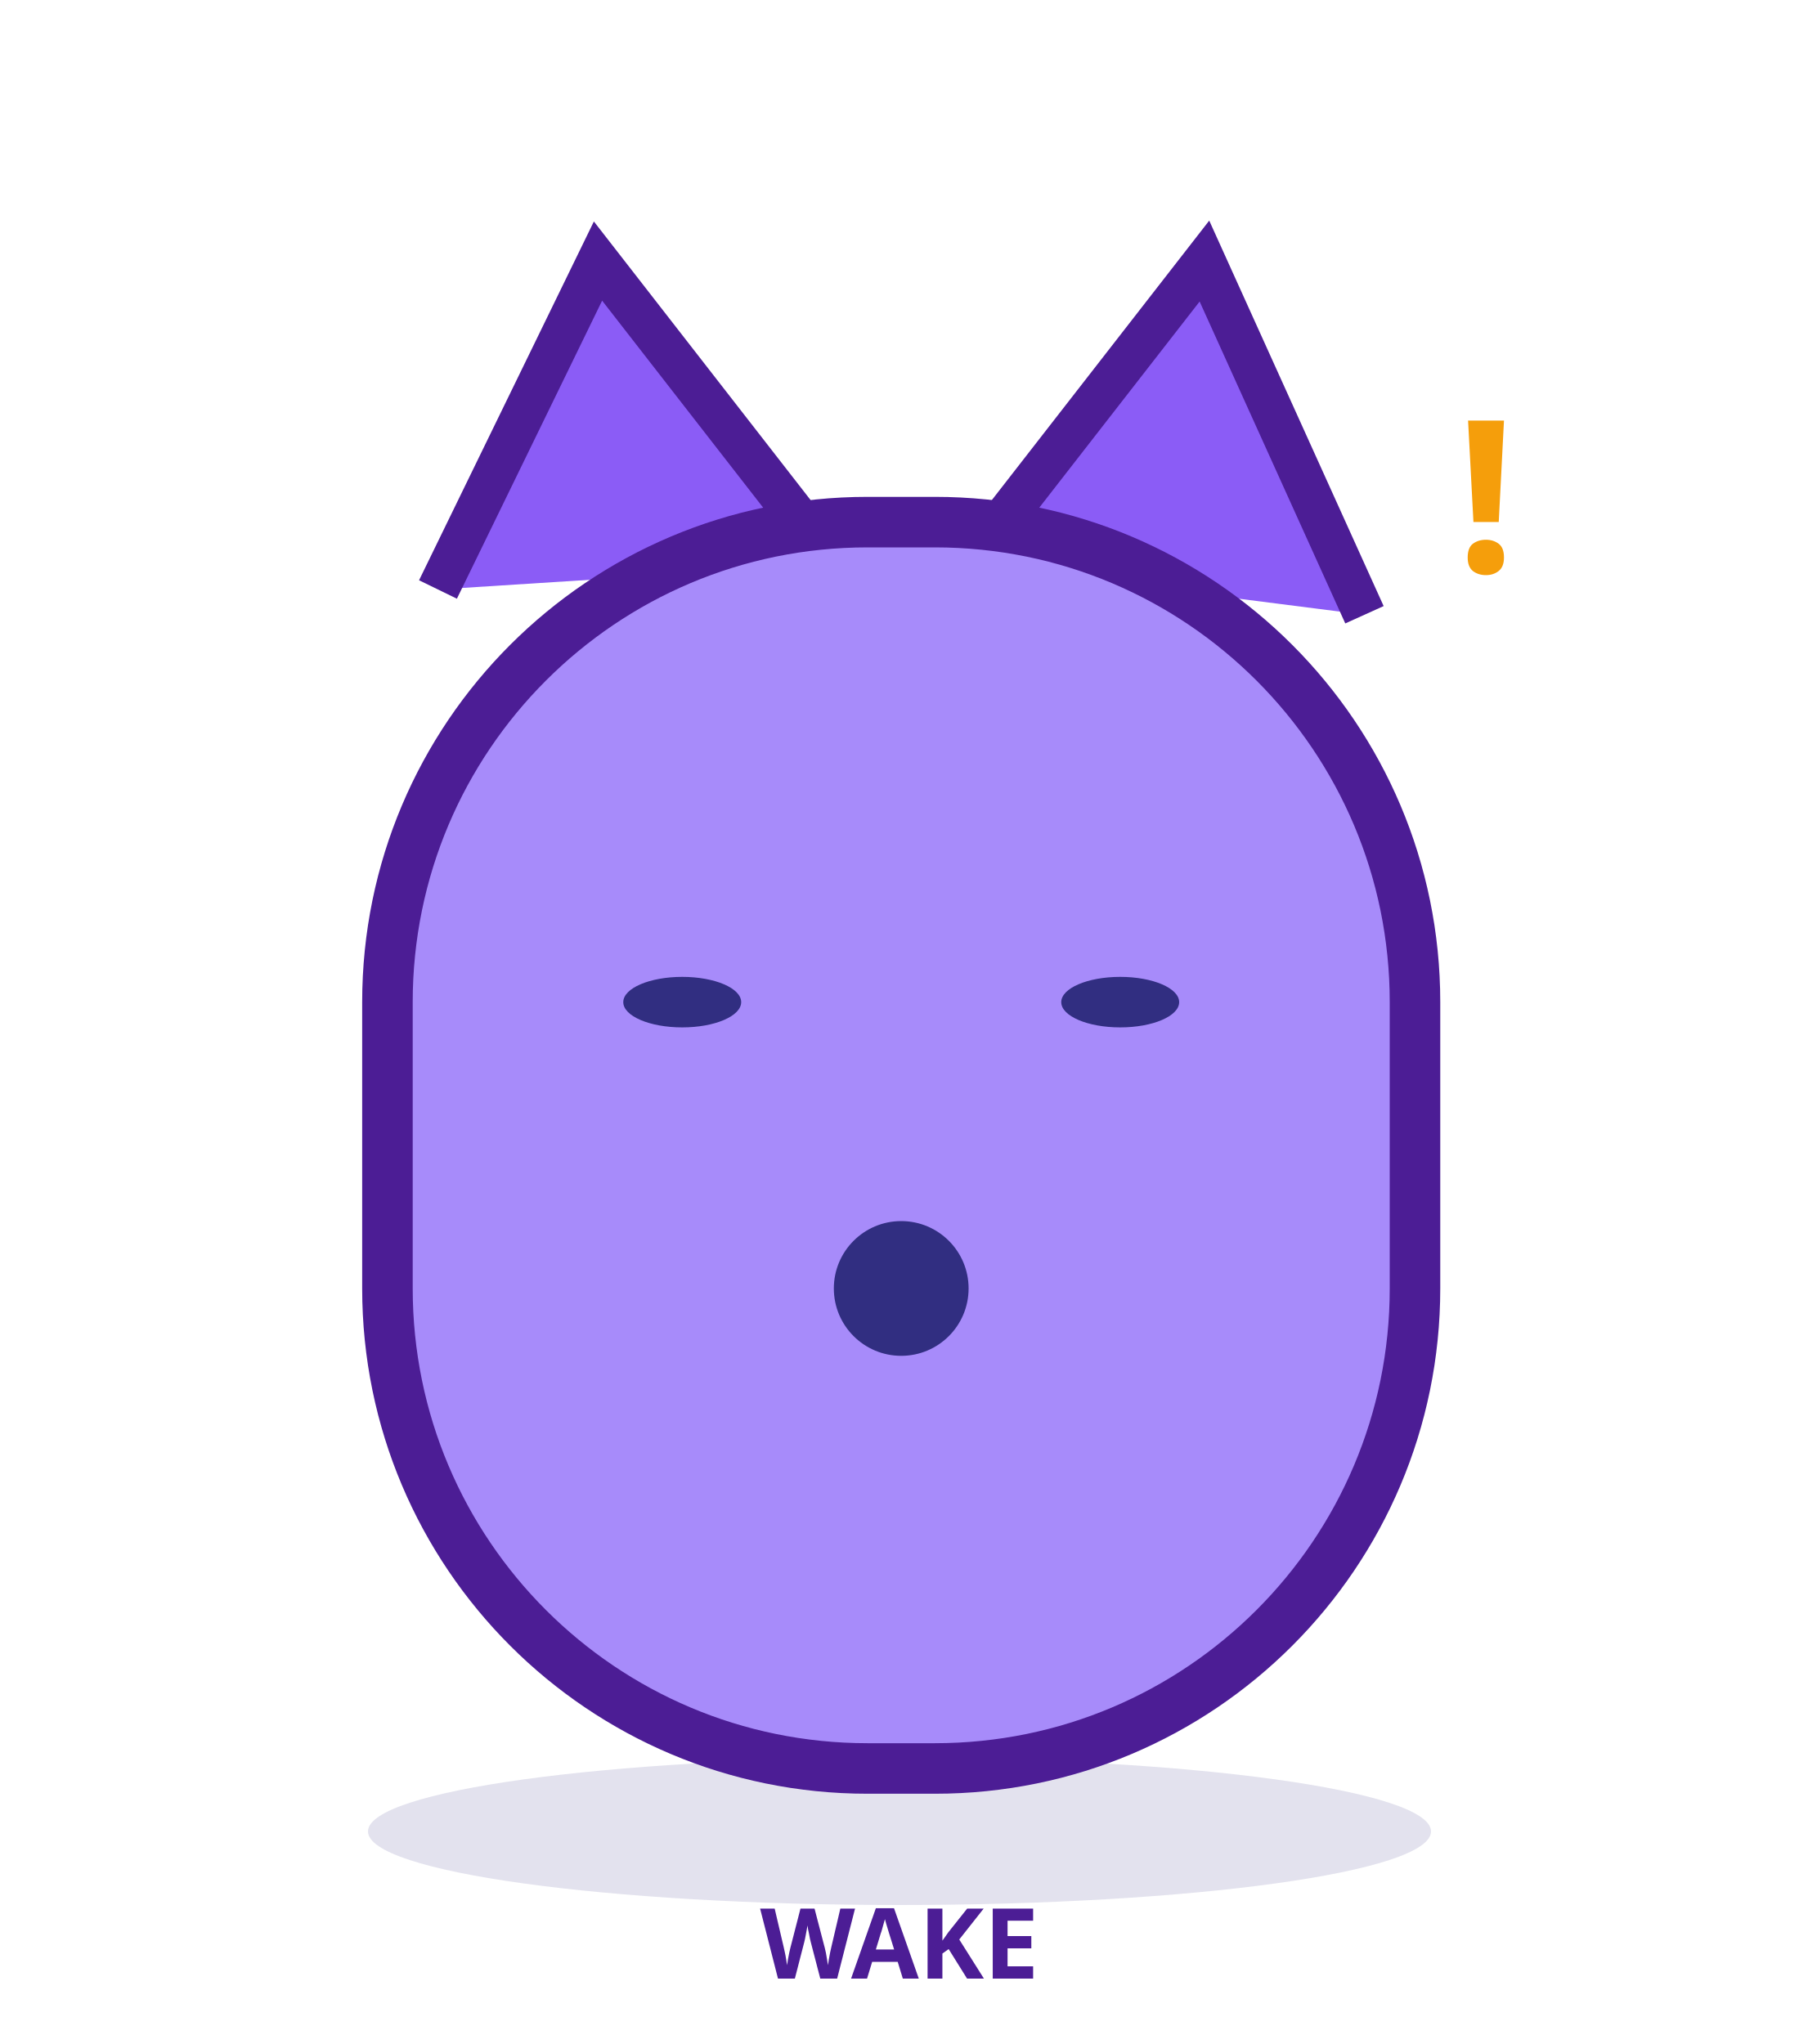
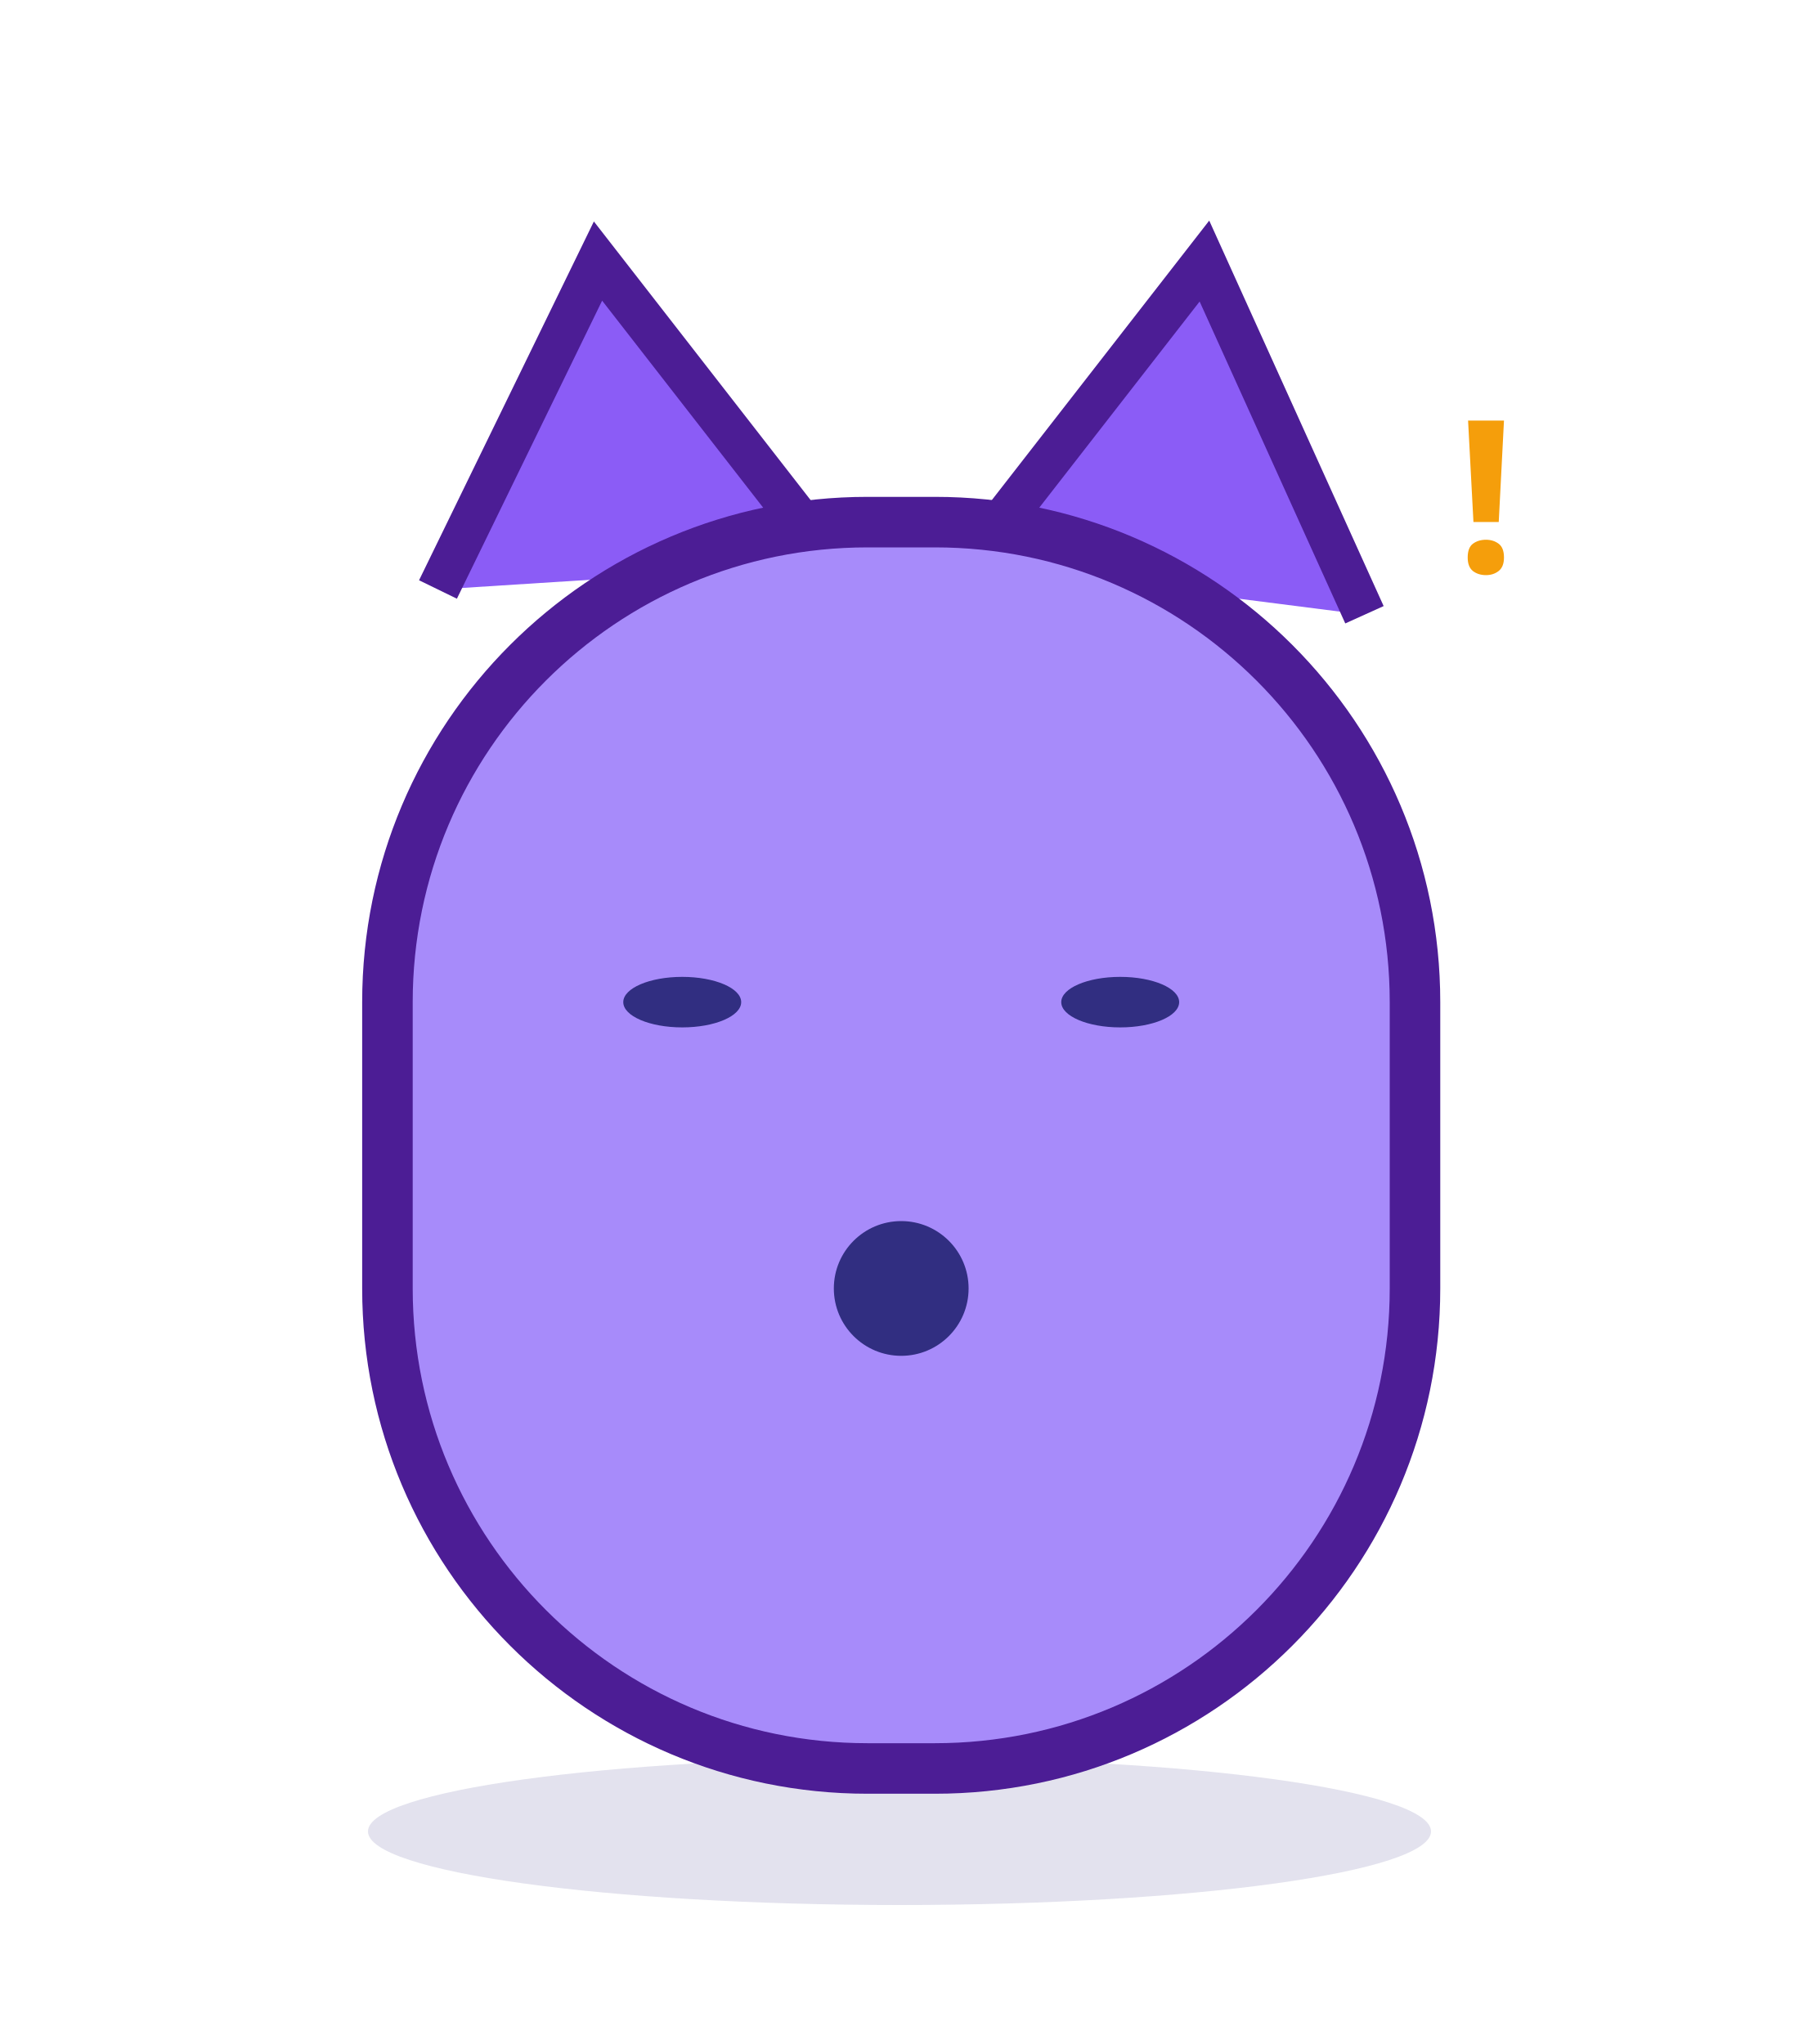
<svg xmlns="http://www.w3.org/2000/svg" viewBox="0 0 220 250">
  <ellipse cx="110" cy="224" rx="65" ry="9" fill="#312e81" opacity=".14" />
  <g transform="scale(1.03) translate(-3 -3)">
    <path d="M55 73 74 34l28 36M118 70l28-36 19 42" fill="#8b5cf6" stroke="#4c1d95" stroke-width="5" />
    <rect x="49" y="65" width="122" height="148" rx="57" fill="#a78bfa" stroke="#4c1d95" stroke-width="6" />
    <ellipse cx="84" cy="122" rx="7" ry="3" fill="#312e81" />
    <ellipse cx="136" cy="122" rx="7" ry="3" fill="#312e81" />
    <circle cx="110" cy="156" r="8" fill="#312e81" />
  </g>
  <text x="178" y="70" font-family="system-ui" font-size="26" font-weight="900" fill="#f59e0b">!</text>
-   <text x="110" y="242" text-anchor="middle" font-family="system-ui" font-size="12" font-weight="700" fill="#4c1d95">WAKE</text>
</svg>
